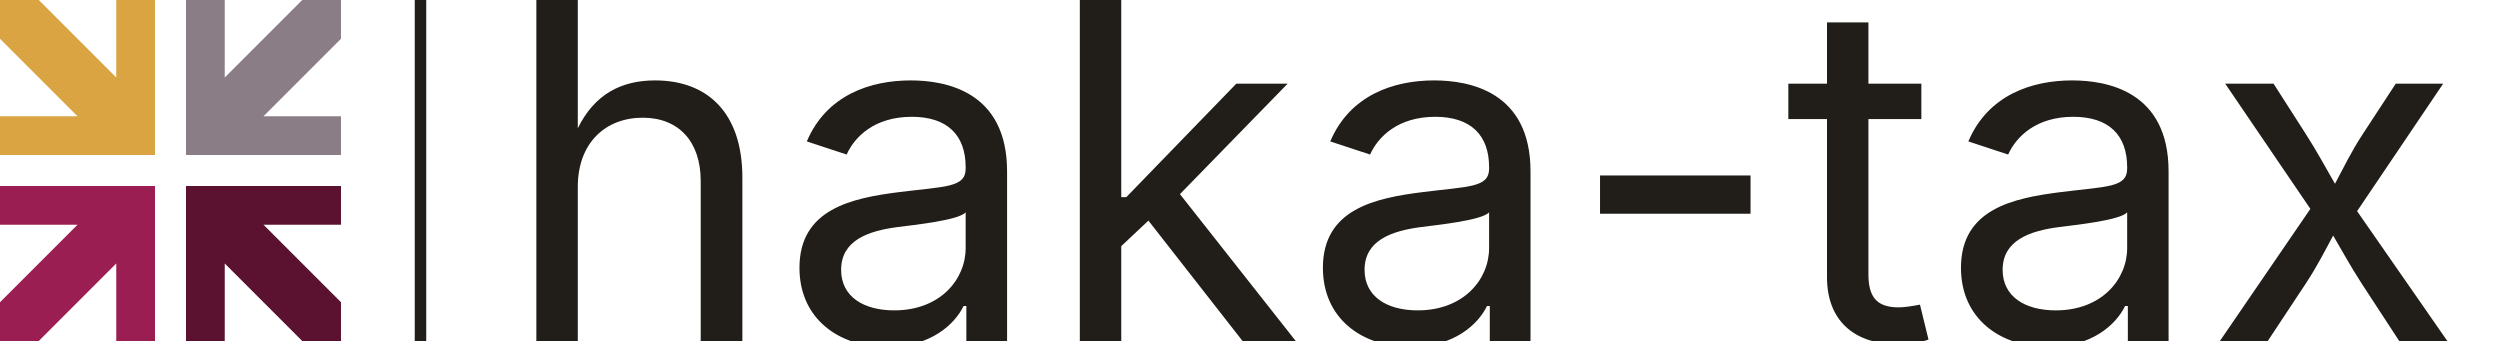
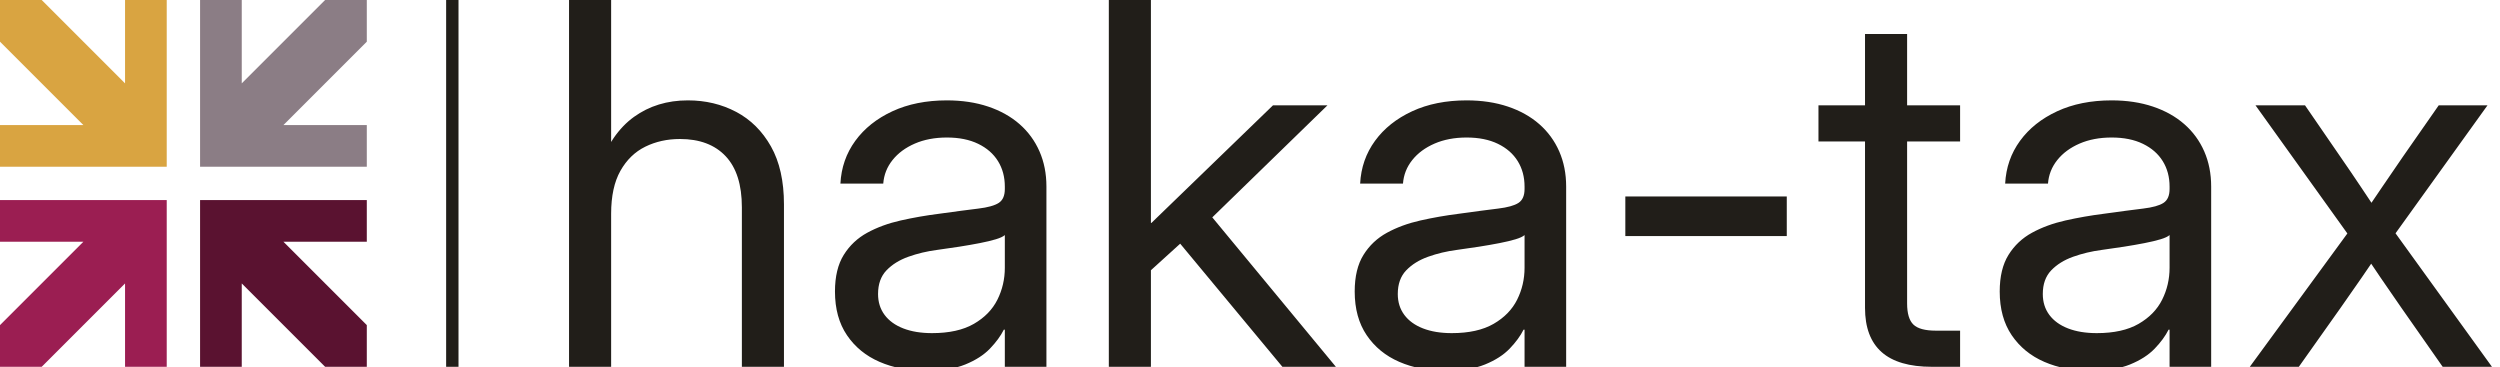
- <svg xmlns="http://www.w3.org/2000/svg" viewBox="0 0 1590.966 217">
-   <g transform="scale(0.9863636)">
-     <path d="M0 0 L25 0 L75 50 L75 0 L100 0 L100 100 L0 100 L0 75 L50 75 L0 25 Z" fill="#D9A441" transform="translate(0 0)" />
-     <path d="M0 0 L25 0 L75 50 L75 0 L100 0 L100 100 L0 100 L0 75 L50 75 L0 25 Z" fill="#8B7D85" transform="translate(220 0) scale(-1 1)" />
-     <path d="M0 0 L25 0 L75 50 L75 0 L100 0 L100 100 L0 100 L0 75 L50 75 L0 25 Z" fill="#9B1E52" transform="translate(0 220) scale(1 -1)" />
-     <path d="M0 0 L25 0 L75 50 L75 0 L100 0 L100 100 L0 100 L0 75 L50 75 L0 25 Z" fill="#5A1230" transform="translate(220 220) scale(-1 -1)" />
+ <svg xmlns="http://www.w3.org/2000/svg" viewBox="0 0 1479 217" width="1479" height="217">
+   <g transform="translate(0,0) scale(1)">
+     <g transform="scale(0.9863636)">
+       <path d="M0 0 L25 0 L75 50 L75 0 L100 0 L100 100 L0 100 L0 75 L50 75 L0 25 Z" fill="#D9A441" />
+       <path d="M0 0 L25 0 L75 50 L75 0 L100 0 L100 100 L0 100 L0 75 L50 75 L0 25 Z" fill="#8B7D85" transform="translate(220 0) scale(-1 1)" />
+       <path d="M0 0 L25 0 L75 50 L75 0 L100 0 L100 100 L0 100 L0 75 L50 75 L0 25 Z" fill="#9B1E52" transform="translate(0 220) scale(1 -1)" />
+       <path d="M0 0 L25 0 L75 50 L75 0 L100 0 L100 100 L0 100 L0 75 L50 75 L0 25 Z" fill="#5A1230" transform="translate(220 220) scale(-1 -1)" />
+     </g>
+     <rect x="263.937" y="0" width="7.313" height="217" fill="#211E19" />
+     <path d="M43.359 -90.527V0.000H18.457V-218.262H43.359V-117.188H35.742Q43.359 -138.135 56.909 -147.876Q70.459 -157.617 88.770 -157.617Q104.443 -157.617 117.334 -150.806Q130.225 -143.994 137.915 -130.371Q145.605 -116.748 145.605 -96.094V0.000H120.703V-94.336Q120.703 -114.404 111.108 -124.585Q101.514 -134.766 84.082 -134.766Q72.803 -134.766 63.574 -130.225Q54.346 -125.684 48.853 -115.942Q43.359 -106.201 43.359 -90.527Z M229.688 2.344Q214.307 2.344 202.148 -2.930Q189.990 -8.203 182.886 -18.677Q175.781 -29.150 175.781 -44.531Q175.781 -57.861 180.981 -66.211Q186.182 -74.561 194.897 -79.321Q203.613 -84.082 214.673 -86.572Q225.732 -89.062 237.305 -90.527Q252.100 -92.578 260.596 -93.604Q269.092 -94.629 272.681 -96.973Q276.270 -99.316 276.270 -105.176V-106.641Q276.270 -115.137 272.241 -121.655Q268.213 -128.174 260.522 -131.909Q252.832 -135.645 241.992 -135.645Q231.299 -135.645 223.022 -132.056Q214.746 -128.467 209.839 -122.314Q204.932 -116.162 204.346 -108.398H179.004Q179.736 -122.607 187.793 -133.667Q195.850 -144.727 209.766 -151.172Q223.682 -157.617 241.992 -157.617Q255.469 -157.617 266.382 -153.955Q277.295 -150.293 284.985 -143.555Q292.676 -136.816 296.777 -127.441Q300.879 -118.066 300.879 -106.641V0.000H276.270V-21.973H275.684Q272.900 -16.406 267.480 -10.767Q262.061 -5.127 252.905 -1.392Q243.750 2.344 229.688 2.344ZM233.203 -19.922Q248.438 -19.922 257.959 -25.415Q267.480 -30.908 271.875 -39.697Q276.270 -48.486 276.270 -58.594V-77.930Q274.805 -76.611 270.923 -75.439Q267.041 -74.268 261.401 -73.169Q255.762 -72.070 249.243 -71.045Q242.725 -70.020 236.133 -69.141Q227.197 -67.969 219.214 -65.112Q211.230 -62.256 206.250 -57.056Q201.270 -51.855 201.270 -43.066Q201.270 -35.889 205.151 -30.688Q209.033 -25.488 216.211 -22.705Q223.389 -19.922 233.203 -19.922Z M361.084 -55.664V-85.107H362.988L434.912 -154.688H467.139L391.846 -81.445H389.502ZM337.793 0.000V-218.262H362.695V0.000ZM440.479 0.000 377.490 -75.879 395.068 -93.164 472.119 0.000Z M537.158 2.344Q521.777 2.344 509.619 -2.930Q497.461 -8.203 490.356 -18.677Q483.252 -29.150 483.252 -44.531Q483.252 -57.861 488.452 -66.211Q493.652 -74.561 502.368 -79.321Q511.084 -84.082 522.144 -86.572Q533.203 -89.062 544.775 -90.527Q559.570 -92.578 568.066 -93.604Q576.562 -94.629 580.151 -96.973Q583.740 -99.316 583.740 -105.176V-106.641Q583.740 -115.137 579.712 -121.655Q575.684 -128.174 567.993 -131.909Q560.303 -135.645 549.463 -135.645Q538.770 -135.645 530.493 -132.056Q522.217 -128.467 517.310 -122.314Q512.402 -116.162 511.816 -108.398H486.475Q487.207 -122.607 495.264 -133.667Q503.320 -144.727 517.236 -151.172Q531.152 -157.617 549.463 -157.617Q562.939 -157.617 573.853 -153.955Q584.766 -150.293 592.456 -143.555Q600.146 -136.816 604.248 -127.441Q608.350 -118.066 608.350 -106.641V0.000H583.740V-21.973H583.154Q580.371 -16.406 574.951 -10.767Q569.531 -5.127 560.376 -1.392Q551.221 2.344 537.158 2.344ZM540.674 -19.922Q555.908 -19.922 565.430 -25.415Q574.951 -30.908 579.346 -39.697Q583.740 -48.486 583.740 -58.594V-77.930Q582.275 -76.611 578.394 -75.439Q574.512 -74.268 568.872 -73.169Q563.232 -72.070 556.714 -71.045Q550.195 -70.020 543.604 -69.141Q534.668 -67.969 526.685 -65.112Q518.701 -62.256 513.721 -57.056Q508.740 -51.855 508.740 -43.066Q508.740 -35.889 512.622 -30.688Q516.504 -25.488 523.682 -22.705Q530.859 -19.922 540.674 -19.922Z M738.867 -100.781V-77.344H643.359V-100.781Z M841.406 -154.688V-133.301H757.617V-154.688ZM785.156 -196.875H810.059V-37.500Q810.059 -28.564 813.794 -24.976Q817.529 -21.387 827.051 -21.387Q830.420 -21.387 834.302 -21.387Q838.184 -21.387 841.406 -21.387V0.000Q837.598 0.000 833.057 0.000Q828.516 0.000 824.707 0.000Q804.785 0.000 794.971 -8.716Q785.156 -17.432 785.156 -34.863Z M918.750 2.344Q903.369 2.344 891.211 -2.930Q879.053 -8.203 871.948 -18.677Q864.844 -29.150 864.844 -44.531Q864.844 -57.861 870.044 -66.211Q875.244 -74.561 883.960 -79.321Q892.676 -84.082 903.735 -86.572Q914.795 -89.062 926.367 -90.527Q941.162 -92.578 949.658 -93.604Q958.154 -94.629 961.743 -96.973Q965.332 -99.316 965.332 -105.176V-106.641Q965.332 -115.137 961.304 -121.655Q957.275 -128.174 949.585 -131.909Q941.895 -135.645 931.055 -135.645Q920.361 -135.645 912.085 -132.056Q903.809 -128.467 898.901 -122.314Q893.994 -116.162 893.408 -108.398H868.066Q868.799 -122.607 876.855 -133.667Q884.912 -144.727 898.828 -151.172Q912.744 -157.617 931.055 -157.617Q944.531 -157.617 955.444 -153.955Q966.357 -150.293 974.048 -143.555Q981.738 -136.816 985.840 -127.441Q989.941 -118.066 989.941 -106.641V0.000H965.332V-21.973H964.746Q961.963 -16.406 956.543 -10.767Q951.123 -5.127 941.968 -1.392Q932.812 2.344 918.750 2.344ZM922.266 -19.922Q937.500 -19.922 947.021 -25.415Q956.543 -30.908 960.938 -39.697Q965.332 -48.486 965.332 -58.594V-77.930Q963.867 -76.611 959.985 -75.439Q956.104 -74.268 950.464 -73.169Q944.824 -72.070 938.306 -71.045Q931.787 -70.020 925.195 -69.141Q916.260 -67.969 908.276 -65.112Q900.293 -62.256 895.312 -57.056Q890.332 -51.855 890.332 -43.066Q890.332 -35.889 894.214 -30.688Q898.096 -25.488 905.273 -22.705Q912.451 -19.922 922.266 -19.922Z M1012.793 0.000 1077.539 -88.477 1077.393 -69.287 1016.162 -154.688H1045.459L1066.406 -124.219Q1072.705 -115.137 1078.711 -106.128Q1084.717 -97.119 1090.869 -87.891H1078.564Q1084.863 -97.119 1090.942 -106.128Q1097.021 -115.137 1103.320 -124.219L1124.561 -154.688H1153.418L1092.041 -69.287V-88.623L1156.055 0.000H1126.904L1102.295 -35.156Q1096.143 -43.945 1090.283 -52.588Q1084.424 -61.230 1078.418 -70.166H1090.869Q1084.863 -61.230 1078.857 -52.588Q1072.852 -43.945 1066.699 -35.156L1041.797 0.000Z" fill="#211E19" transform="translate(318.1871,217)" />
  </g>
-   <rect x="263.937" y="0" width="7.313" height="217" fill="#211E19" />
-   <text x="318.187" y="217" font-family="'Inter','IBM Plex Sans',system-ui,sans-serif" font-weight="400" font-size="300" fill="#211E19">haka-tax</text>
</svg>
